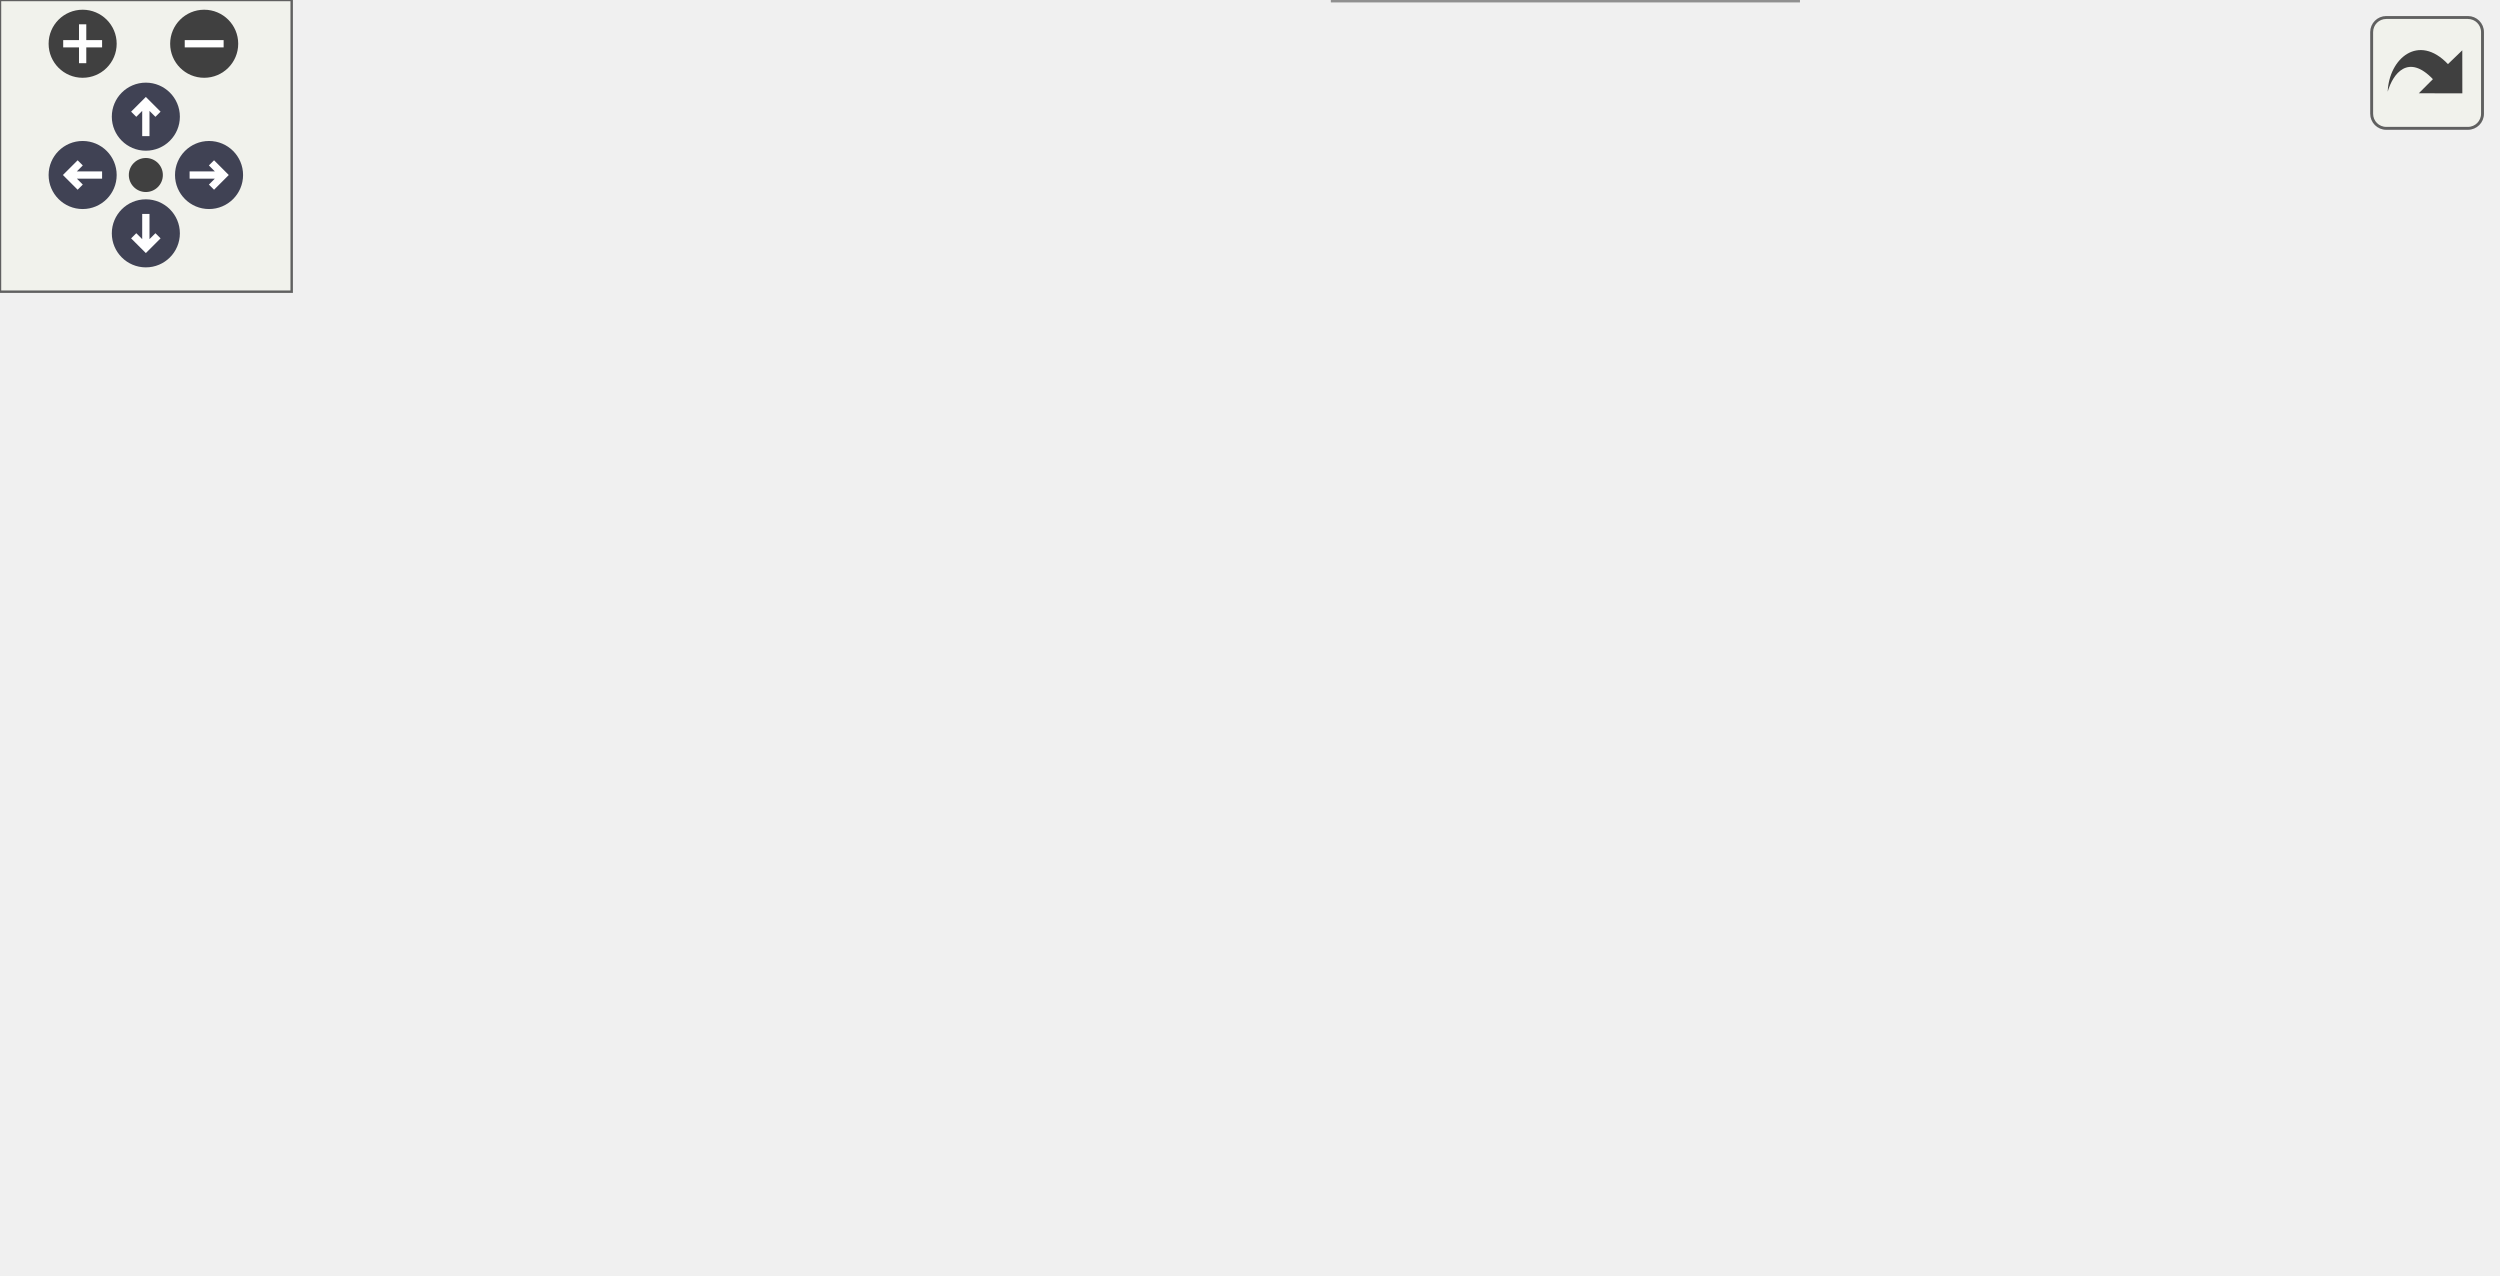
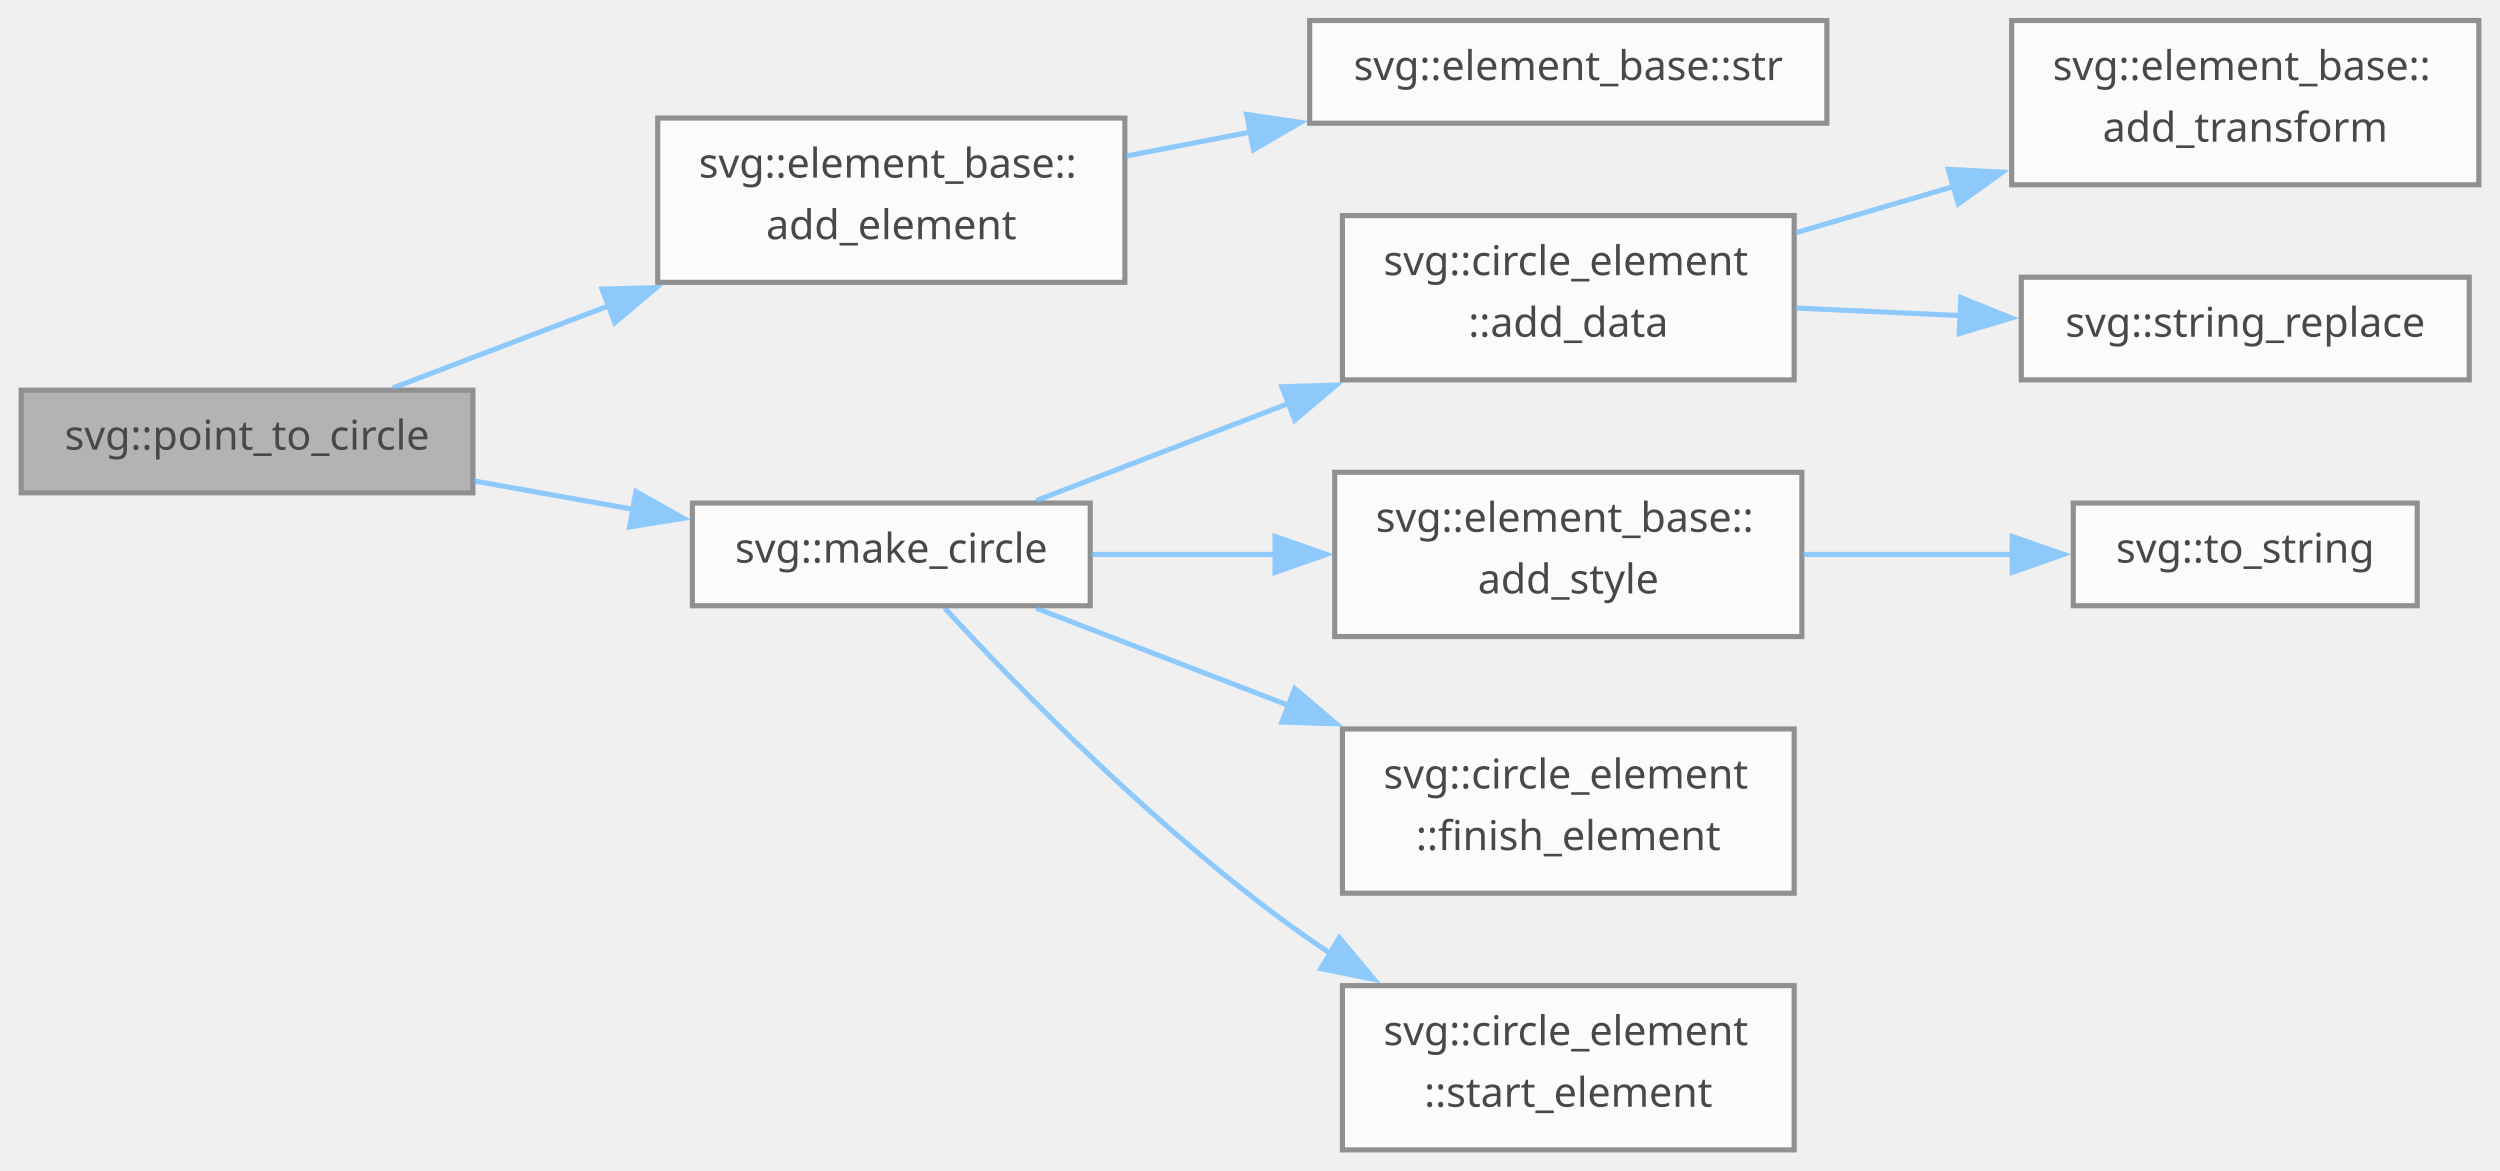
- <svg xmlns="http://www.w3.org/2000/svg" xmlns:xlink="http://www.w3.org/1999/xlink" id="main" version="1.1" xml:space="preserve">
-   <style type="text/css">
+ <svg xmlns="http://www.w3.org/2000/svg" xmlns:xlink="http://www.w3.org/1999/xlink" width="487pt" height="228pt" viewBox="0.00 0.00 486.75 228.00">
+   <svg id="main" version="1.1" xml:space="preserve">
+     <style type="text/css">
.node, .edge {opacity: 0.7;}
.node.selected, .edge.selected {opacity: 1;}
.edge:hover path { stroke: red; }
.edge:hover polygon { stroke: red; fill: red; }
</style>
-   <defs>
-     <circle id="rim" cx="0" cy="0" r="7" />
-     <circle id="rim2" cx="0" cy="0" r="3.5" />
-     <g id="zoomPlus">
-       <use xlink:href="#rim" fill="#404040">
-         <set attributeName="fill" to="#808080" begin="zoomplus.mouseover" end="zoomplus.mouseout" />
-       </use>
-       <path d="M-4,0h8M0,-4v8" fill="none" stroke="white" stroke-width="1.5" pointer-events="none" />
-     </g>
-     <g id="zoomMin">
-       <use xlink:href="#rim" fill="#404040">
-         <set attributeName="fill" to="#808080" begin="zoomminus.mouseover" end="zoomminus.mouseout" />
-       </use>
-       <path d="M-4,0h8" fill="none" stroke="white" stroke-width="1.5" pointer-events="none" />
-     </g>
-     <g id="arrowUp" transform="translate(30 24)">
-       <use xlink:href="#rim" />
-       <path pointer-events="none" fill="none" stroke="white" stroke-width="1.5" d="M0,-3.0v7 M-2.5,-0.5L0,-3.0L2.5,-0.5" />
-     </g>
-     <g id="arrowRight" transform="rotate(90) translate(36 -43)">
-       <use xlink:href="#rim" />
-       <path pointer-events="none" fill="none" stroke="white" stroke-width="1.5" d="M0,-3.0v7 M-2.5,-0.5L0,-3.0L2.5,-0.5" />
-     </g>
-     <g id="arrowDown" transform="rotate(180) translate(-30 -48)">
-       <use xlink:href="#rim" />
-       <path pointer-events="none" fill="none" stroke="white" stroke-width="1.5" d="M0,-3.0v7 M-2.5,-0.5L0,-3.0L2.5,-0.5" />
-     </g>
-     <g id="arrowLeft" transform="rotate(270) translate(-36 17)">
-       <use xlink:href="#rim" />
-       <path pointer-events="none" fill="none" stroke="white" stroke-width="1.5" d="M0,-3.0v7 M-2.5,-0.5L0,-3.0L2.5,-0.5" />
-     </g>
-     <g id="resetDef">
-       <use xlink:href="#rim2" fill="#404040">
-         <set attributeName="fill" to="#808080" begin="reset.mouseover" end="reset.mouseout" />
-       </use>
-     </g>
-   </defs>
-   <svg id="graph" class="graph">
-     <g id="viewport">
-       <g id="Node000001" class="node">
-         <g id="a_Node000001">
-           <a xlink:title="Draws a circle around a point (x,y), of style (s), of radius (r).">
-             <polygon fill="#999999" stroke="#666666" points="94.75,-134.62 0,-134.62 0,-116.88 94.75,-116.88 94.75,-134.62" />
-             <text text-anchor="middle" x="47.38" y="-123.03" font-family="SourceSans" font-size="8.00">svg::point_to_circle</text>
-           </a>
+     <svg id="graph" class="graph">
+       <g id="graph0" class="graph" transform="scale(1 1) rotate(0) translate(4 224)">
+         <g id="Node000001" class="node">
+           <g id="a_Node000001">
+             <a xlink:title="Draws a circle around a point (x,y), of style (s), of radius (r).">
+               <polygon fill="#999999" stroke="#666666" points="88,-148 0,-148 0,-128 88,-128 88,-148" />
+               <text text-anchor="middle" x="44" y="-136.4" font-family="SourceSans" font-size="8.00">svg::point_to_circle</text>
+             </a>
+           </g>
+         </g>
+         <g id="Node000002" class="node">
+           <g id="a_Node000002">
+             <a xlink:href="group__elements.html#ada0333b46b2547c6152f3f5811016a12" target="_top" xlink:title=" ">
+               <polygon fill="white" stroke="#666666" points="215,-201 124,-201 124,-169 215,-169 215,-201" />
+               <text text-anchor="start" x="132" y="-189.4" font-family="SourceSans" font-size="8.00">svg::element_base::</text>
+               <text text-anchor="middle" x="169.5" y="-177.4" font-family="SourceSans" font-size="8.00">add_element</text>
+             </a>
+           </g>
+         </g>
+         <g id="edge1_Node000001_Node000002" class="edge">
+           <g id="a_edge1_Node000001_Node000002">
+             <a xlink:title=" ">
+               <path fill="none" stroke="#63b8ff" d="M72.41,-148.43C84.87,-153.17 100.08,-158.96 114.68,-164.52" />
+               <polygon fill="#63b8ff" stroke="#63b8ff" points="113.15,-167.68 123.74,-167.97 115.64,-161.14 113.15,-167.68" />
+             </a>
+           </g>
+         </g>
+         <g id="Node000004" class="node">
+           <g id="a_Node000004">
+             <a xlink:href="namespacesvg.html#a0229229c74c571ea3f45a653e8dd7e53" target="_top" xlink:title="Make circle element.">
+               <polygon fill="white" stroke="#666666" points="208.25,-126 130.75,-126 130.75,-106 208.25,-106 208.25,-126" />
+               <text text-anchor="middle" x="169.5" y="-114.4" font-family="SourceSans" font-size="8.00">svg::make_circle</text>
+             </a>
+           </g>
+         </g>
+         <g id="edge3_Node000001_Node000004" class="edge">
+           <g id="a_edge3_Node000001_Node000004">
+             <a xlink:title=" ">
+               <path fill="none" stroke="#63b8ff" d="M88.19,-130.31C98.2,-128.52 108.92,-126.61 119.17,-124.79" />
+               <polygon fill="#63b8ff" stroke="#63b8ff" points="119.75,-128.24 128.98,-123.04 118.53,-121.35 119.75,-128.24" />
+             </a>
+           </g>
+         </g>
+         <g id="Node000003" class="node">
+           <g id="a_Node000003">
+             <a xlink:href="group__elements.html#ad893ef9c13a15464c96d8a85c08af30f" target="_top" xlink:title=" ">
+               <polygon fill="white" stroke="#666666" points="351.75,-220 251,-220 251,-200 351.75,-200 351.75,-220" />
+               <text text-anchor="middle" x="301.38" y="-208.4" font-family="SourceSans" font-size="8.00">svg::element_base::str</text>
+             </a>
+           </g>
+         </g>
+         <g id="edge2_Node000002_Node000003" class="edge">
+           <g id="a_edge2_Node000002_Node000003">
+             <a xlink:title=" ">
+               <path fill="none" stroke="#63b8ff" d="M215.2,-193.6C223.07,-195.12 231.38,-196.72 239.6,-198.3" />
+               <polygon fill="#63b8ff" stroke="#63b8ff" points="238.73,-201.7 249.22,-200.15 240.06,-194.82 238.73,-201.7" />
+             </a>
+           </g>
+         </g>
+         <g id="Node000005" class="node">
+           <g id="a_Node000005">
+             <a xlink:href="group__elements.html#a519382631540ecedee961bfb53e9ae87" target="_top" xlink:title=" ">
+               <polygon fill="white" stroke="#666666" points="345.38,-182 257.38,-182 257.38,-150 345.38,-150 345.38,-182" />
+               <text text-anchor="start" x="265.38" y="-170.4" font-family="SourceSans" font-size="8.00">svg::circle_element</text>
+               <text text-anchor="middle" x="301.38" y="-158.4" font-family="SourceSans" font-size="8.00">::add_data</text>
+             </a>
+           </g>
+         </g>
+         <g id="edge4_Node000004_Node000005" class="edge">
+           <g id="a_edge4_Node000004_Node000005">
+             <a xlink:title=" ">
+               <path fill="none" stroke="#63b8ff" d="M197.73,-126.48C212.08,-132.01 230.19,-138.98 247.19,-145.53" />
+               <polygon fill="#63b8ff" stroke="#63b8ff" points="245.59,-148.66 256.18,-148.99 248.1,-142.13 245.59,-148.66" />
+             </a>
+           </g>
+         </g>
+         <g id="Node000008" class="node">
+           <g id="a_Node000008">
+             <a xlink:href="group__elements.html#a238b38ca99a1cf6c2baf80c8e4338d99" target="_top" xlink:title=" ">
+               <polygon fill="white" stroke="#666666" points="346.88,-132 255.88,-132 255.88,-100 346.88,-100 346.88,-132" />
+               <text text-anchor="start" x="263.88" y="-120.4" font-family="SourceSans" font-size="8.00">svg::element_base::</text>
+               <text text-anchor="middle" x="301.38" y="-108.4" font-family="SourceSans" font-size="8.00">add_style</text>
+             </a>
+           </g>
+         </g>
+         <g id="edge7_Node000004_Node000008" class="edge">
+           <g id="a_edge7_Node000004_Node000008">
+             <a xlink:title=" ">
+               <path fill="none" stroke="#63b8ff" d="M208.41,-116C219.65,-116 232.2,-116 244.32,-116" />
+               <polygon fill="#63b8ff" stroke="#63b8ff" points="244.25,-119.5 254.25,-116 244.25,-112.5 244.25,-119.5" />
+             </a>
+           </g>
+         </g>
+         <g id="Node000010" class="node">
+           <g id="a_Node000010">
+             <a xlink:href="group__elements.html#ga98a1538c46e39122d8199c12b3a57b5d" target="_top" xlink:title=" ">
+               <polygon fill="white" stroke="#666666" points="345.38,-82 257.38,-82 257.38,-50 345.38,-50 345.38,-82" />
+               <text text-anchor="start" x="265.38" y="-70.4" font-family="SourceSans" font-size="8.00">svg::circle_element</text>
+               <text text-anchor="middle" x="301.38" y="-58.4" font-family="SourceSans" font-size="8.00">::finish_element</text>
+             </a>
+           </g>
+         </g>
+         <g id="edge9_Node000004_Node000010" class="edge">
+           <g id="a_edge9_Node000004_Node000010">
+             <a xlink:title=" ">
+               <path fill="none" stroke="#63b8ff" d="M197.73,-105.52C212.08,-99.99 230.19,-93.02 247.19,-86.47" />
+               <polygon fill="#63b8ff" stroke="#63b8ff" points="248.1,-89.87 256.18,-83.01 245.59,-83.34 248.1,-89.87" />
+             </a>
+           </g>
+         </g>
+         <g id="Node000011" class="node">
+           <g id="a_Node000011">
+             <a xlink:href="group__elements.html#a793cb6b40b2aea335b11f14fd327cde8" target="_top" xlink:title=" ">
+               <polygon fill="white" stroke="#666666" points="345.38,-32 257.38,-32 257.38,0 345.38,0 345.38,-32" />
+               <text text-anchor="start" x="265.38" y="-20.4" font-family="SourceSans" font-size="8.00">svg::circle_element</text>
+               <text text-anchor="middle" x="301.38" y="-8.4" font-family="SourceSans" font-size="8.00">::start_element</text>
+             </a>
+           </g>
+         </g>
+         <g id="edge10_Node000004_Node000011" class="edge">
+           <g id="a_edge10_Node000004_Node000011">
+             <a xlink:title=" ">
+               <path fill="none" stroke="#63b8ff" d="M179.88,-105.56C194.15,-90.09 222.65,-60.79 251,-41 252.35,-40.05 253.75,-39.12 255.17,-38.21" />
+               <polygon fill="#63b8ff" stroke="#63b8ff" points="256.77,-41.33 263.57,-33.21 253.19,-35.32 256.77,-41.33" />
+             </a>
+           </g>
+         </g>
+         <g id="Node000006" class="node">
+           <g id="a_Node000006">
+             <a xlink:href="group__elements.html#a53d72a7ff728ad1d4d027254530bcf3d" target="_top" xlink:title="Common transforms include rotate(180)">
+               <polygon fill="white" stroke="#666666" points="478.75,-220 387.75,-220 387.75,-188 478.75,-188 478.75,-220" />
+               <text text-anchor="start" x="395.75" y="-208.4" font-family="SourceSans" font-size="8.00">svg::element_base::</text>
+               <text text-anchor="middle" x="433.25" y="-196.4" font-family="SourceSans" font-size="8.00">add_transform</text>
+             </a>
+           </g>
+         </g>
+         <g id="edge5_Node000005_Node000006" class="edge">
+           <g id="a_edge5_Node000005_Node000006">
+             <a xlink:title=" ">
+               <path fill="none" stroke="#63b8ff" d="M345.62,-178.65C355.48,-181.54 366.1,-184.65 376.41,-187.66" />
+               <polygon fill="#63b8ff" stroke="#63b8ff" points="375.38,-191.01 385.96,-190.46 377.35,-184.29 375.38,-191.01" />
+             </a>
+           </g>
+         </g>
+         <g id="Node000007" class="node">
+           <g id="a_Node000007">
+             <a xlink:href="namespacesvg.html#a48ac748e89e22789d1772326a98dd7b6" target="_top" xlink:title=" ">
+               <polygon fill="white" stroke="#666666" points="476.88,-170 389.62,-170 389.62,-150 476.88,-150 476.88,-170" />
+               <text text-anchor="middle" x="433.25" y="-158.4" font-family="SourceSans" font-size="8.00">svg::string_replace</text>
+             </a>
+           </g>
+         </g>
+         <g id="edge6_Node000005_Node000007" class="edge">
+           <g id="a_edge6_Node000005_Node000007">
+             <a xlink:title=" ">
+               <path fill="none" stroke="#63b8ff" d="M345.62,-164C355.92,-163.53 367.04,-163.01 377.76,-162.52" />
+               <polygon fill="#63b8ff" stroke="#63b8ff" points="377.85,-166.02 387.68,-162.06 377.53,-159.02 377.85,-166.02" />
+             </a>
+           </g>
+         </g>
+         <g id="Node000009" class="node">
+           <g id="a_Node000009">
+             <a xlink:href="namespacesvg.html#a36b1c48ad4601b205790e3772ad0a7b6" target="_top" xlink:title=" ">
+               <polygon fill="white" stroke="#666666" points="466.75,-126 399.75,-126 399.75,-106 466.75,-106 466.75,-126" />
+               <text text-anchor="middle" x="433.25" y="-114.4" font-family="SourceSans" font-size="8.00">svg::to_string</text>
+             </a>
+           </g>
+         </g>
+         <g id="edge8_Node000008_Node000009" class="edge">
+           <g id="a_edge8_Node000008_Node000009">
+             <a xlink:title=" ">
+               <path fill="none" stroke="#63b8ff" d="M347.07,-116C360.35,-116 374.89,-116 388.13,-116" />
+               <polygon fill="#63b8ff" stroke="#63b8ff" points="387.86,-119.5 397.86,-116 387.86,-112.5 387.86,-119.5" />
+             </a>
+           </g>
        </g>
      </g>
-       <g id="Node000002" class="node">
-         <g id="a_Node000002">
-           <a xlink:href="group__elements.html#ada0333b46b2547c6152f3f5811016a12" target="_top" xlink:title=" ">
-             <polygon fill="white" stroke="#666666" points="230.75,-183.5 130.75,-183.5 130.75,-156 230.75,-156 230.75,-183.5" />
-             <text text-anchor="start" x="138.75" y="-171.9" font-family="SourceSans" font-size="8.00">svg::element_base::</text>
-             <text text-anchor="middle" x="180.75" y="-162.15" font-family="SourceSans" font-size="8.00">add_element</text>
-           </a>
-         </g>
-       </g>
-       <g id="edge1_Node000001_Node000002" class="edge">
-         <g id="a_edge1_Node000001_Node000002">
-           <a xlink:title=" ">
-             <path fill="none" stroke="#63b8ff" d="M76.24,-135.08C90.96,-140.01 109.52,-146.23 126.85,-152.03" />
-             <polygon fill="#63b8ff" stroke="#63b8ff" points="125.41,-155.24 136,-155.1 127.63,-148.6 125.41,-155.24" />
-           </a>
-         </g>
-       </g>
-       <g id="Node000004" class="node">
-         <g id="a_Node000004">
-           <a xlink:href="namespacesvg.html#a0229229c74c571ea3f45a653e8dd7e53" target="_top" xlink:title="Make circle element.">
-             <polygon fill="white" stroke="#666666" points="222.5,-114.62 139,-114.62 139,-96.88 222.5,-96.88 222.5,-114.62" />
-             <text text-anchor="middle" x="180.75" y="-103.03" font-family="SourceSans" font-size="8.00">svg::make_circle</text>
-           </a>
-         </g>
-       </g>
-       <g id="edge3_Node000001_Node000004" class="edge">
-         <g id="a_edge3_Node000001_Node000004">
-           <a xlink:title=" ">
-             <path fill="none" stroke="#63b8ff" d="M95.06,-118.64C105.57,-117.04 116.79,-115.34 127.51,-113.7" />
-             <polygon fill="#63b8ff" stroke="#63b8ff" points="128.03,-117.16 137.39,-112.2 126.97,-110.24 128.03,-117.16" />
-           </a>
-         </g>
-       </g>
-       <g id="Node000003" class="node">
-         <g id="a_Node000003">
-           <a xlink:href="group__elements.html#ad893ef9c13a15464c96d8a85c08af30f" target="_top" xlink:title=" ">
-             <polygon fill="white" stroke="#666666" points="377.25,-201.62 266.75,-201.62 266.75,-183.88 377.25,-183.88 377.25,-201.62" />
-             <text text-anchor="middle" x="322" y="-190.03" font-family="SourceSans" font-size="8.00">svg::element_base::str</text>
-           </a>
-         </g>
-       </g>
-       <g id="edge2_Node000002_Node000003" class="edge">
-         <g id="a_edge2_Node000002_Node000003">
-           <a xlink:title=" ">
-             <path fill="none" stroke="#63b8ff" d="M231.24,-177.92C238.99,-179.2 247.12,-180.55 255.17,-181.88" />
-             <polygon fill="#63b8ff" stroke="#63b8ff" points="254.54,-185.32 264.97,-183.5 255.68,-178.41 254.54,-185.32" />
-           </a>
-         </g>
-       </g>
-       <g id="Node000005" class="node">
-         <g id="a_Node000005">
-           <a xlink:href="group__elements.html#a519382631540ecedee961bfb53e9ae87" target="_top" xlink:title=" ">
-             <polygon fill="white" stroke="#666666" points="369.75,-165.5 274.25,-165.5 274.25,-138 369.75,-138 369.75,-165.5" />
-             <text text-anchor="start" x="282.25" y="-153.9" font-family="SourceSans" font-size="8.00">svg::circle_element</text>
-             <text text-anchor="middle" x="322" y="-144.15" font-family="SourceSans" font-size="8.00">::add_data</text>
-           </a>
-         </g>
-       </g>
-       <g id="edge4_Node000004_Node000005" class="edge">
-         <g id="a_edge4_Node000004_Node000005">
-           <a xlink:title=" ">
-             <path fill="none" stroke="#63b8ff" d="M209.93,-115.06C226.35,-120.48 247.6,-127.5 267.11,-133.95" />
-             <polygon fill="#63b8ff" stroke="#63b8ff" points="266.01,-137.27 276.61,-137.08 268.21,-130.62 266.01,-137.27" />
-           </a>
-         </g>
-       </g>
-       <g id="Node000008" class="node">
-         <g id="a_Node000008">
-           <a xlink:href="group__elements.html#a238b38ca99a1cf6c2baf80c8e4338d99" target="_top" xlink:title=" ">
-             <polygon fill="white" stroke="#666666" points="372,-119.5 272,-119.5 272,-92 372,-92 372,-119.5" />
-             <text text-anchor="start" x="280" y="-107.9" font-family="SourceSans" font-size="8.00">svg::element_base::</text>
-             <text text-anchor="middle" x="322" y="-98.15" font-family="SourceSans" font-size="8.00">add_style</text>
-           </a>
-         </g>
-       </g>
-       <g id="edge7_Node000004_Node000008" class="edge">
-         <g id="a_edge7_Node000004_Node000008">
-           <a xlink:title=" ">
-             <path fill="none" stroke="#63b8ff" d="M222.78,-105.75C234.51,-105.75 247.55,-105.75 260.2,-105.75" />
-             <polygon fill="#63b8ff" stroke="#63b8ff" points="260.14,-109.25 270.14,-105.75 260.14,-102.25 260.14,-109.25" />
-           </a>
-         </g>
-       </g>
-       <g id="Node000010" class="node">
-         <g id="a_Node000010">
-           <a xlink:href="group__elements.html#ga98a1538c46e39122d8199c12b3a57b5d" target="_top" xlink:title=" ">
-             <polygon fill="white" stroke="#666666" points="369.75,-73.5 274.25,-73.5 274.25,-46 369.75,-46 369.75,-73.5" />
-             <text text-anchor="start" x="282.25" y="-61.9" font-family="SourceSans" font-size="8.00">svg::circle_element</text>
-             <text text-anchor="middle" x="322" y="-52.15" font-family="SourceSans" font-size="8.00">::finish_element</text>
-           </a>
-         </g>
-       </g>
-       <g id="edge9_Node000004_Node000010" class="edge">
-         <g id="a_edge9_Node000004_Node000010">
-           <a xlink:title=" ">
-             <path fill="none" stroke="#63b8ff" d="M209.93,-96.44C226.35,-91.02 247.6,-84 267.11,-77.55" />
-             <polygon fill="#63b8ff" stroke="#63b8ff" points="268.21,-80.88 276.61,-74.42 266.01,-74.23 268.21,-80.88" />
-           </a>
-         </g>
-       </g>
-       <g id="Node000011" class="node">
-         <g id="a_Node000011">
-           <a xlink:href="group__elements.html#a793cb6b40b2aea335b11f14fd327cde8" target="_top" xlink:title=" ">
-             <polygon fill="white" stroke="#666666" points="369.75,-27.5 274.25,-27.5 274.25,0 369.75,0 369.75,-27.5" />
-             <text text-anchor="start" x="282.25" y="-15.9" font-family="SourceSans" font-size="8.00">svg::circle_element</text>
-             <text text-anchor="middle" x="322" y="-6.15" font-family="SourceSans" font-size="8.00">::start_element</text>
-           </a>
-         </g>
-       </g>
-       <g id="edge10_Node000004_Node000011" class="edge">
-         <g id="a_edge10_Node000004_Node000011">
-           <a xlink:title=" ">
-             <path fill="none" stroke="#63b8ff" d="M191.27,-96.49C206.32,-82.23 236.94,-54.68 266.75,-36.75 268.89,-35.46 271.11,-34.22 273.38,-33.01" />
-             <polygon fill="#63b8ff" stroke="#63b8ff" points="274.77,-36.23 282.19,-28.66 271.67,-29.95 274.77,-36.23" />
-           </a>
-         </g>
-       </g>
-       <g id="Node000006" class="node">
-         <g id="a_Node000006">
-           <a xlink:href="group__elements.html#a53d72a7ff728ad1d4d027254530bcf3d" target="_top" xlink:title="Common transforms include rotate(180)">
-             <polygon fill="white" stroke="#666666" points="513.25,-201.5 413.25,-201.5 413.25,-174 513.25,-174 513.25,-201.5" />
-             <text text-anchor="start" x="421.25" y="-189.9" font-family="SourceSans" font-size="8.00">svg::element_base::</text>
-             <text text-anchor="middle" x="463.25" y="-180.15" font-family="SourceSans" font-size="8.00">add_transform</text>
-           </a>
-         </g>
-       </g>
-       <g id="edge5_Node000005_Node000006" class="edge">
-         <g id="a_edge5_Node000005_Node000006">
-           <a xlink:title=" ">
-             <path fill="none" stroke="#63b8ff" d="M370.14,-163.94C380.33,-166.57 391.24,-169.39 401.86,-172.14" />
-             <polygon fill="#63b8ff" stroke="#63b8ff" points="400.75,-175.47 411.31,-174.58 402.5,-168.69 400.75,-175.47" />
-           </a>
-         </g>
-       </g>
-       <g id="Node000007" class="node">
-         <g id="a_Node000007">
-           <a xlink:href="namespacesvg.html#a48ac748e89e22789d1772326a98dd7b6" target="_top" xlink:title=" ">
-             <polygon fill="white" stroke="#666666" points="509.88,-155.62 416.62,-155.62 416.62,-137.88 509.88,-137.88 509.88,-155.62" />
-             <text text-anchor="middle" x="463.25" y="-144.03" font-family="SourceSans" font-size="8.00">svg::string_replace</text>
-           </a>
-         </g>
-       </g>
-       <g id="edge6_Node000005_Node000007" class="edge">
-         <g id="a_edge6_Node000005_Node000007">
-           <a xlink:title=" ">
-             <path fill="none" stroke="#63b8ff" d="M370.14,-150.06C381.39,-149.65 393.51,-149.22 405.14,-148.8" />
-             <polygon fill="#63b8ff" stroke="#63b8ff" points="405.19,-152.3 415.06,-148.44 404.94,-145.31 405.19,-152.3" />
-           </a>
-         </g>
-       </g>
-       <g id="Node000009" class="node">
-         <g id="a_Node000009">
-           <a xlink:href="namespacesvg.html#a36b1c48ad4601b205790e3772ad0a7b6" target="_top" xlink:title=" ">
-             <polygon fill="white" stroke="#666666" points="499,-114.62 427.5,-114.62 427.5,-96.88 499,-96.88 499,-114.62" />
-             <text text-anchor="middle" x="463.25" y="-103.03" font-family="SourceSans" font-size="8.00">svg::to_string</text>
-           </a>
-         </g>
-       </g>
-       <g id="edge8_Node000008_Node000009" class="edge">
-         <g id="a_edge8_Node000008_Node000009">
-           <a xlink:title=" ">
-             <path fill="none" stroke="#63b8ff" d="M372.49,-105.75C386.66,-105.75 402.04,-105.75 416.01,-105.75" />
-             <polygon fill="#63b8ff" stroke="#63b8ff" points="415.83,-109.25 425.83,-105.75 415.83,-102.25 415.83,-109.25" />
-           </a>
-         </g>
-       </g>
-     </g>
-   </svg>
-   <g id="navigator" transform="translate(0 0)" fill="#404254">
-     <rect fill="#f2f5e9" fill-opacity="0.5" stroke="#606060" stroke-width=".5" x="0" y="0" width="60" height="60" />
-     <use id="zoomplus" xlink:href="#zoomPlus" x="17" y="9" />
-     <use id="zoomminus" xlink:href="#zoomMin" x="42" y="9" />
-     <use id="reset" xlink:href="#resetDef" x="30" y="36" />
-     <use id="arrowup" xlink:href="#arrowUp" x="0" y="0" />
-     <use id="arrowright" xlink:href="#arrowRight" x="0" y="0" />
-     <use id="arrowdown" xlink:href="#arrowDown" x="0" y="0" />
-     <use id="arrowleft" xlink:href="#arrowLeft" x="0" y="0" />
-   </g>
-   <svg viewBox="0 0 15 15" width="100%" height="30px" preserveAspectRatio="xMaxYMin meet">
-     <g id="arrow_out" transform="scale(0.3 0.3)">
-       <a xlink:href="namespacesvg_a1d16cd376f9fdb4745bff0d7a1971927_cgraph_org.svg" target="_base">
-         <rect id="button" ry="5" rx="5" y="6" x="6" height="38" width="38" fill="#f2f5e9" fill-opacity="0.5" stroke="#606060" stroke-width="1.0" />
-         <path id="arrow" d="M 11.5,31.437 C 11.94,20.098 22.043,11.323 32.159,21.979 L 37.069,17.246 C 37.069,17.246 37.088,32 37.088,32 L 22.16,31.978 C 22.16,31.978 26.998,27.14 26.998,27.14 C 18.529,18.264 13.292,25.23 11.5,31.437 z" style="fill:#404040;" />
-       </a>
-     </g>
+     </svg>
  </svg>
  <style type="text/css">

[data-mouse-over-selected='false'] { opacity: 0.7; }
[data-mouse-over-selected='true']  { opacity: 1.0; }

</style>
</svg>
